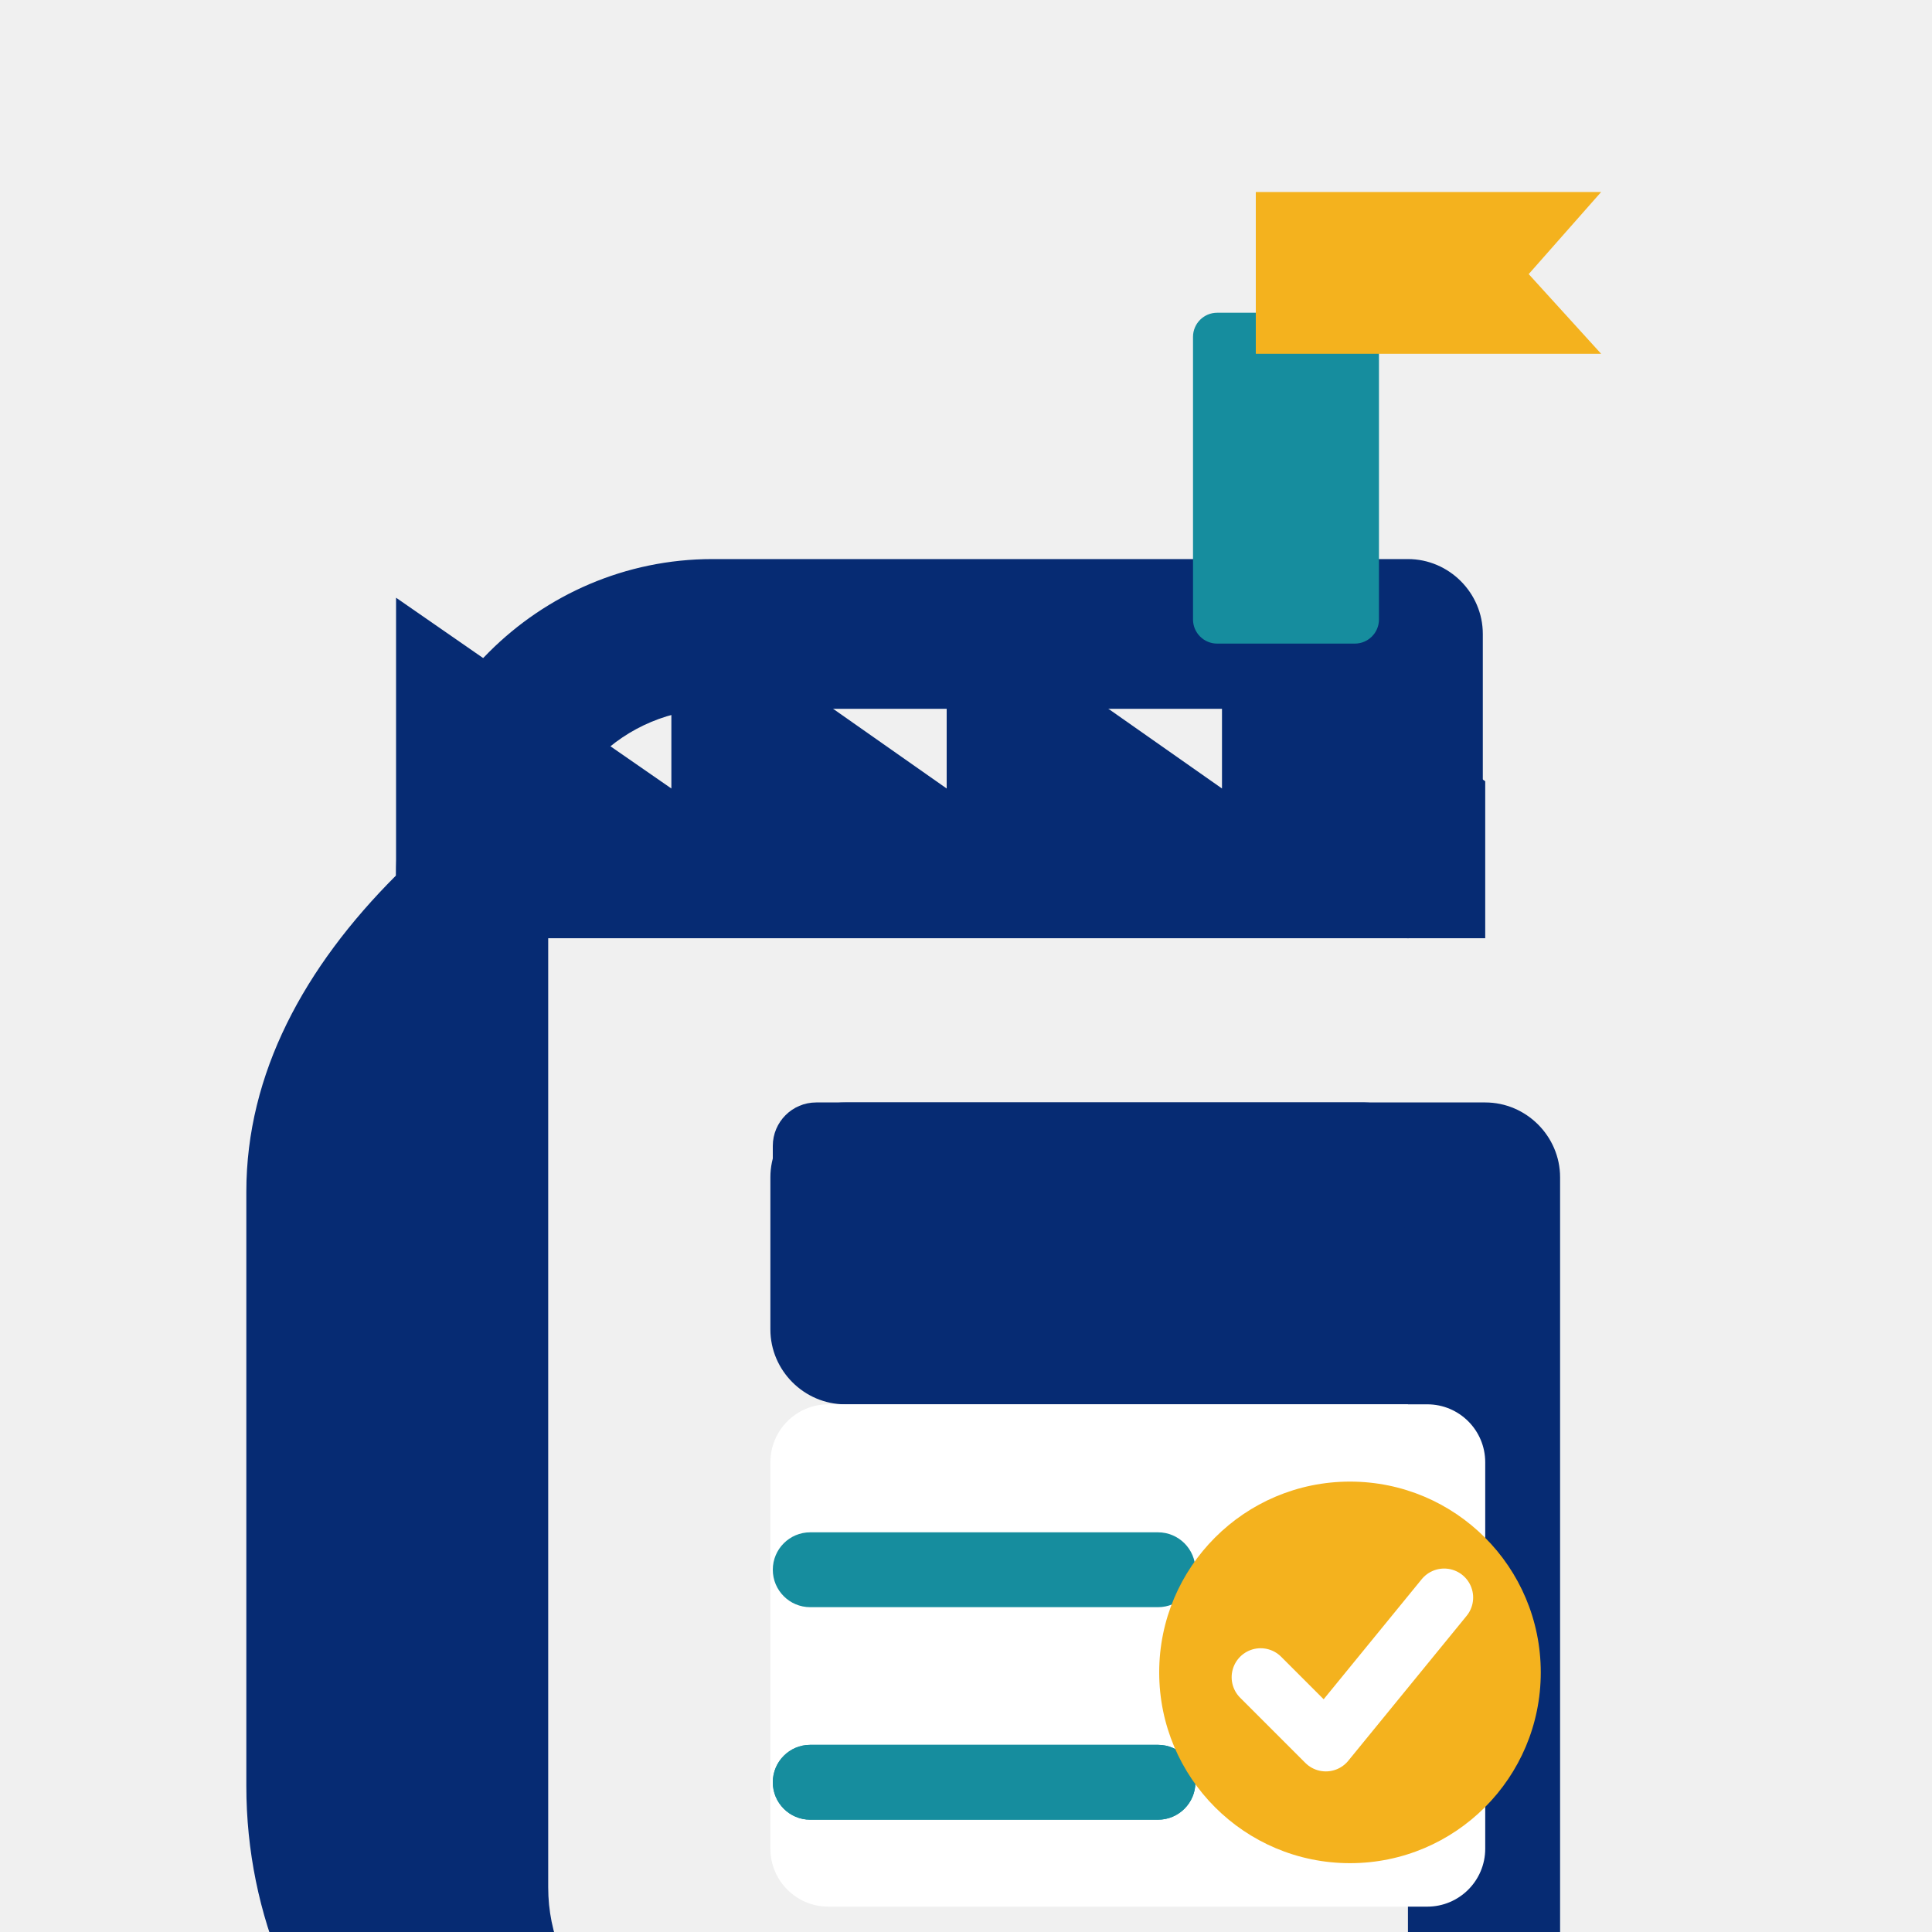
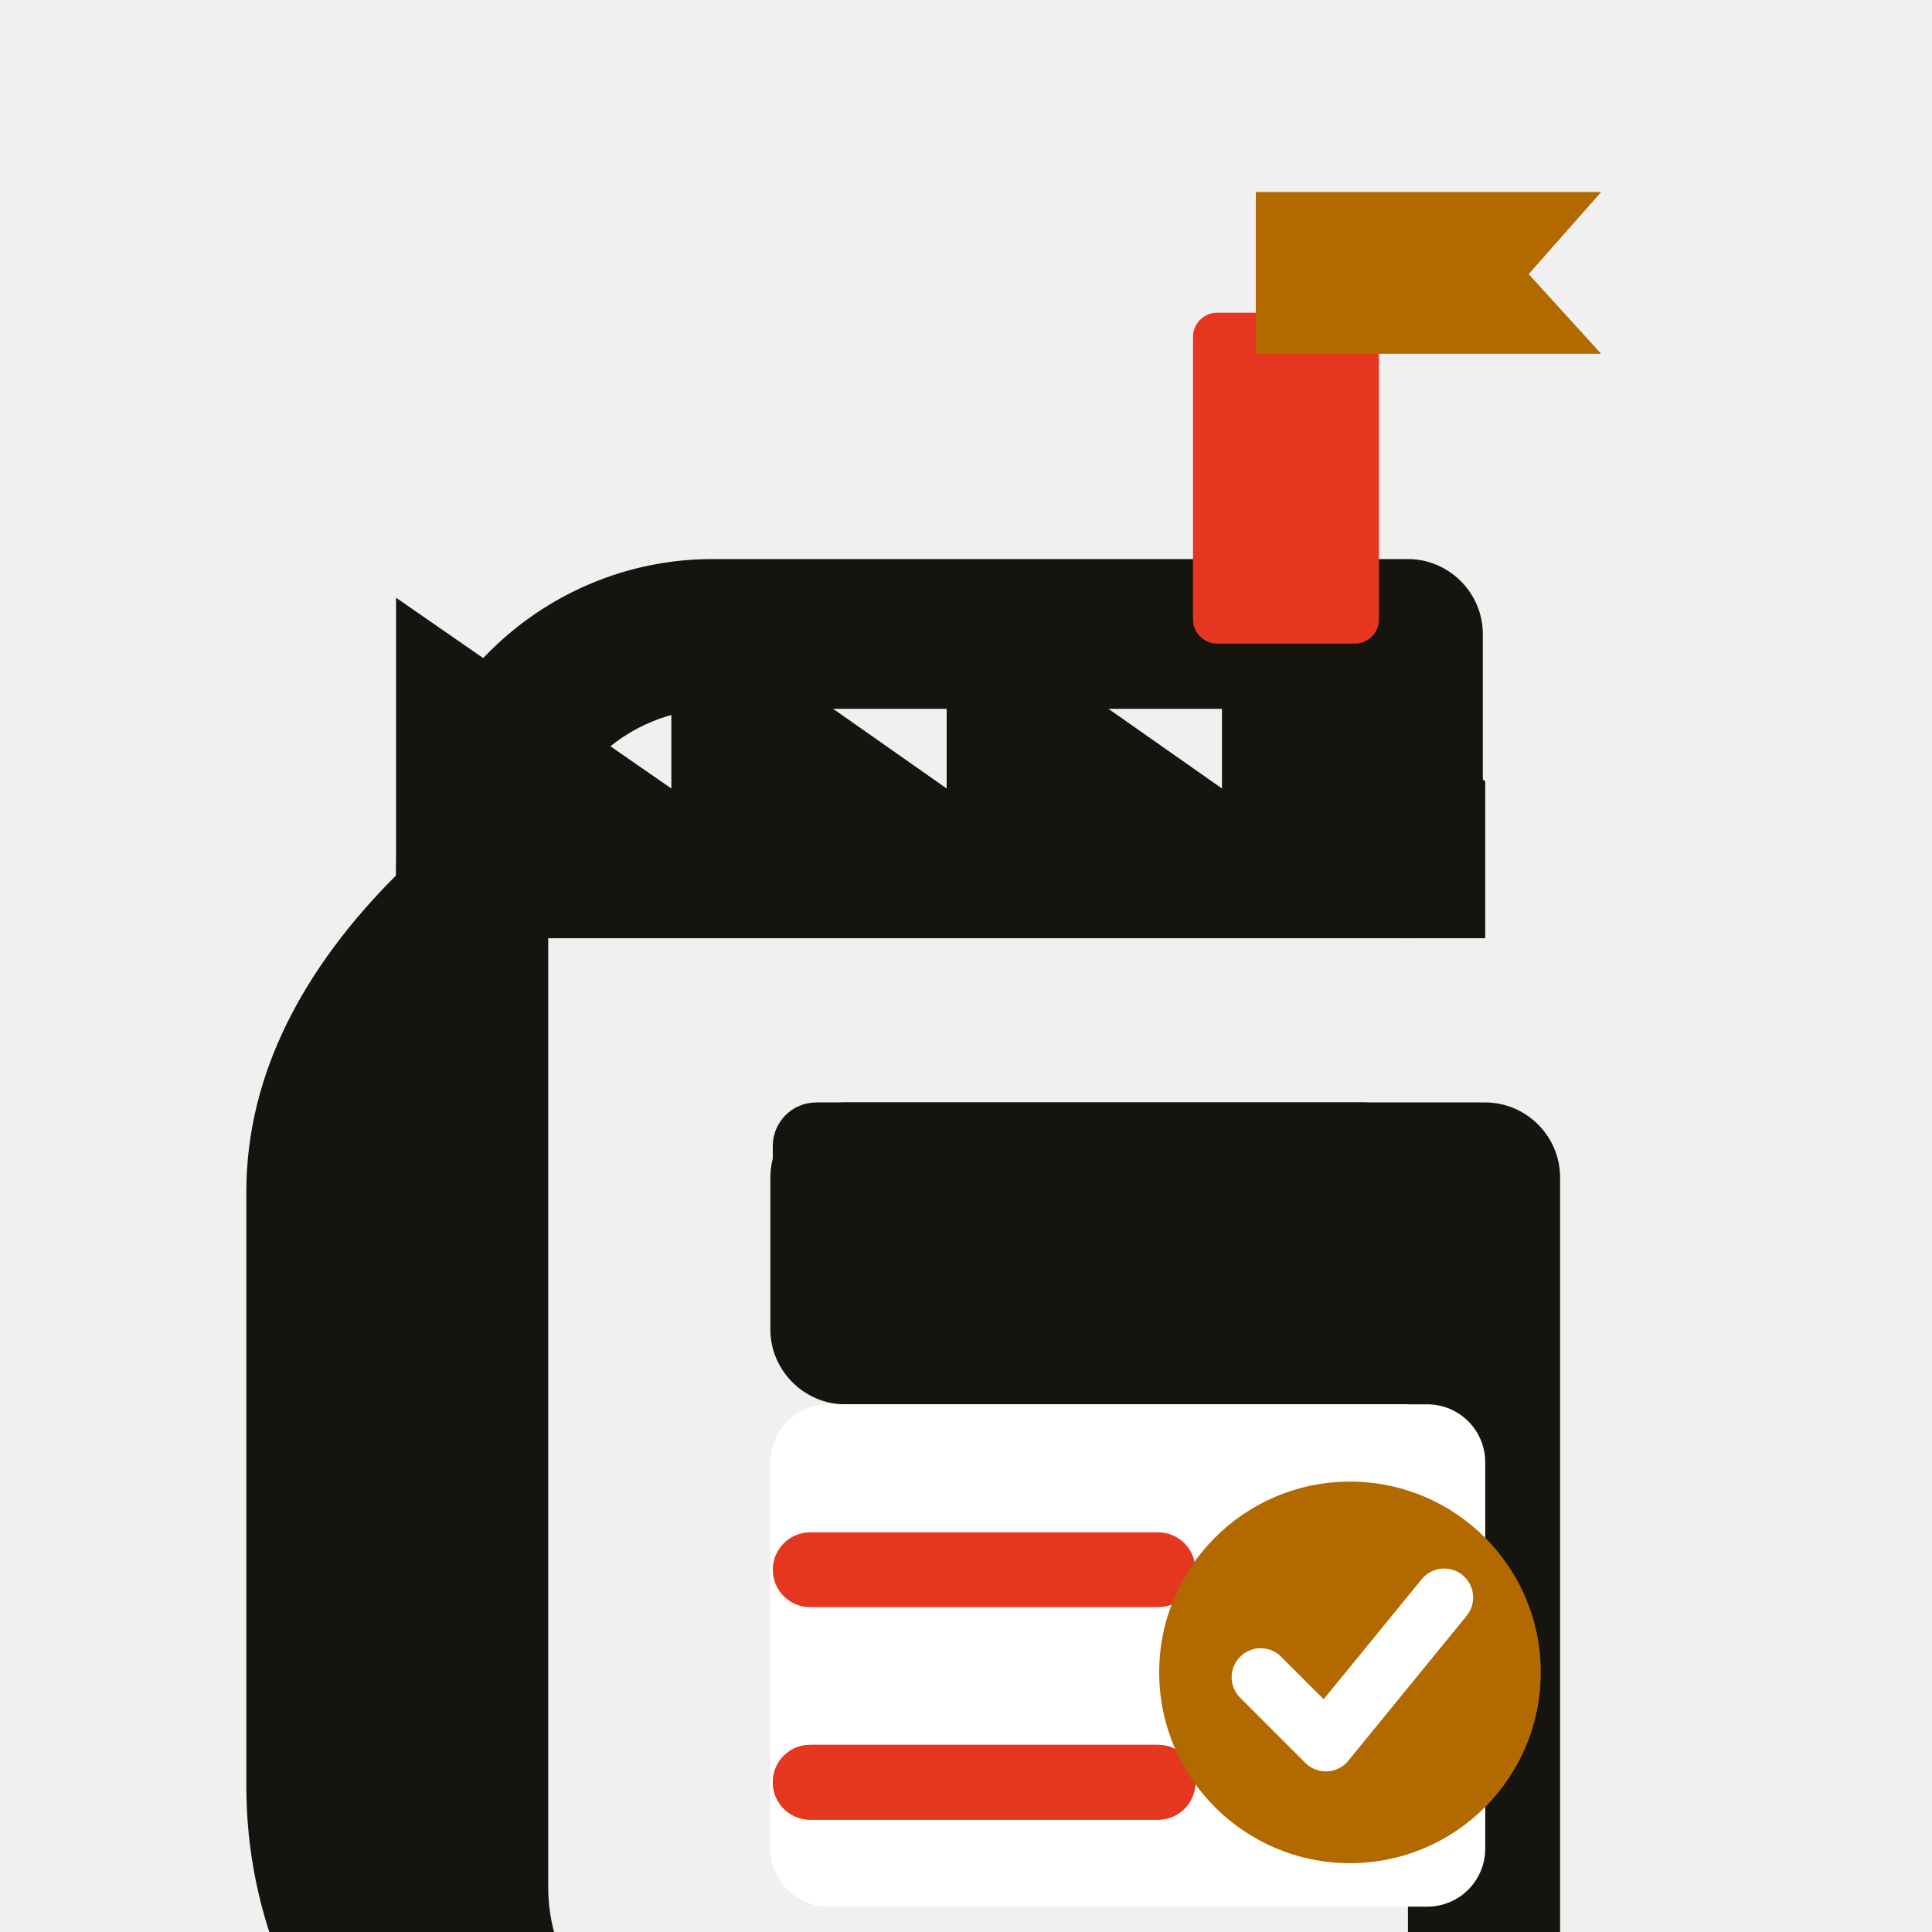
<svg xmlns="http://www.w3.org/2000/svg" viewBox="0 0 128 128" fill="none">
  <g transform="translate(0,2) scale(0.16)">
-     <path d="M164 350 C164 278 223 219 295 219 H583 C600 219 614 233 614 250 V345 C614 362 600 376 583 376 C566 376 552 362 552 345 V281 H297 C258 281 227 312 227 351 V769 C227 808 258 839 297 839 H583 V569 H350 C333 569 319 555 319 538 V475 C319 458 333 444 350 444 H615 C632 444 646 458 646 475 V808 C646 871 595 922 532 922 H297 C189 922 102 835 102 727 V481 C102 432 126 388 164 350Z" fill="#062B73" />
-     <path d="M164 235 L278 314 L278 234 L392 314 L392 234 L506 314 L506 234 L615 311 L615 376 L164 376 Z" fill="#062B73" />
-     <rect x="494" y="117" width="77" height="137" rx="10" fill="#168D9E" />
-     <path d="M520 67 H663 L633 101 L663 134 H520 Z" fill="#F4B21E" />
+     <path d="M164 350 C164 278 223 219 295 219 H583 C600 219 614 233 614 250 V345 C614 362 600 376 583 376 C566 376 552 362 552 345 V281 H297 C258 281 227 312 227 351 V769 C227 808 258 839 297 839 H583 V569 H350 C333 569 319 555 319 538 V475 C319 458 333 444 350 444 H615 C632 444 646 458 646 475 V808 C646 871 595 922 532 922 H297 C189 922 102 835 102 727 V481 C102 432 126 388 164 350Z" fill="#16140F" />
+     <path d="M164 235 L278 314 L278 234 L392 314 L392 234 L506 314 L506 234 L615 311 L615 376 L164 376 Z" fill="#16140F" />
+     <rect x="494" y="117" width="77" height="137" rx="10" fill="#E5371F" />
+     <path d="M520 67 H663 L633 101 L663 134 H520 Z" fill="#B26A00" />
    <rect x="319" y="569" width="296" height="208" rx="24" fill="#FFFFFF" />
-     <rect x="320" y="444" width="263" height="63" rx="18" fill="#062B73" />
-     <rect x="320" y="622" width="175" height="31" rx="15.5" fill="#168D9E" />
-     <rect x="320" y="710" width="175" height="31" rx="15.5" fill="#168D9E" />
-     <rect x="320" y="798" width="175" height="31" rx="15.5" transform="translate(0,-88)" fill="#168D9E" />
-     <circle cx="559" cy="680" r="79" fill="#F4B21E" />
+     <rect x="320" y="444" width="263" height="63" rx="18" fill="#16140F" />
+     <rect x="320" y="622" width="175" height="31" rx="15.5" fill="#E5371F" />
+     <rect x="320" y="710" width="175" height="31" rx="15.5" fill="#E5371F" />
+     <rect x="320" y="798" width="175" height="31" rx="15.5" transform="translate(0,-88)" fill="#E5371F" />
+     <circle cx="559" cy="680" r="79" fill="#B26A00" />
    <path d="M522 682 L549 709 L598 649" stroke="#FFFFFF" stroke-width="24" stroke-linecap="round" stroke-linejoin="round" />
  </g>
</svg>
